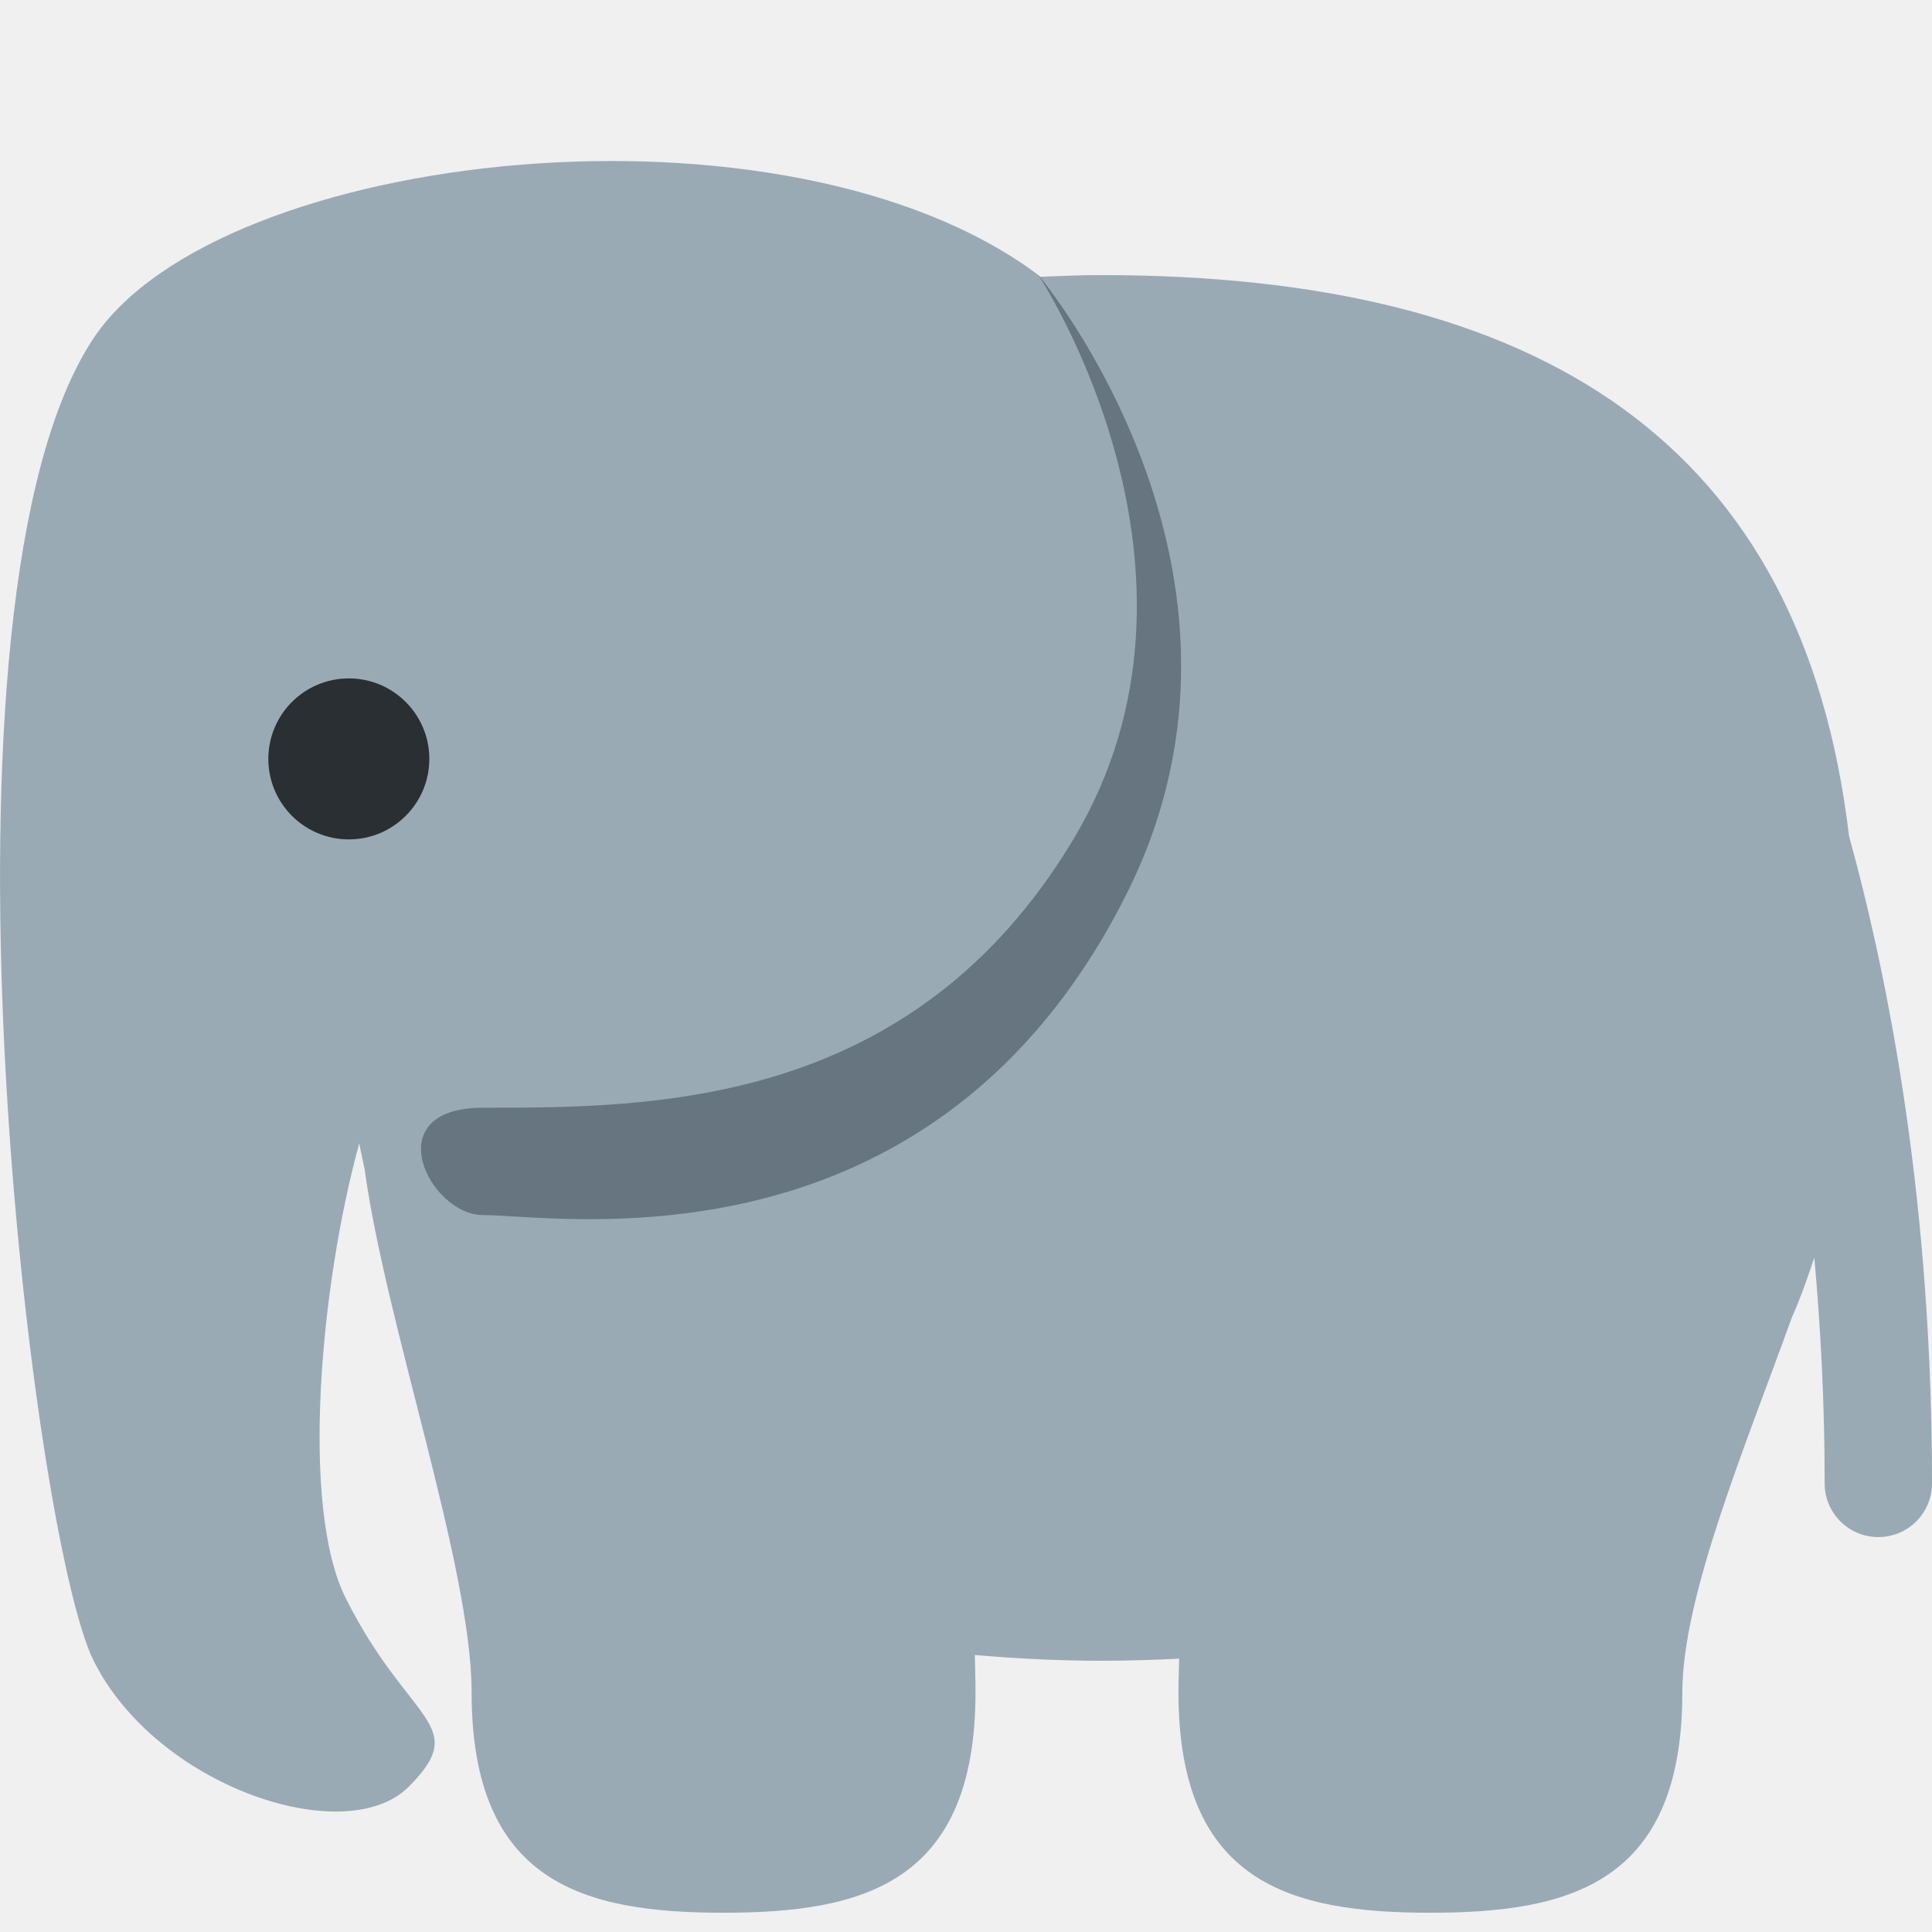
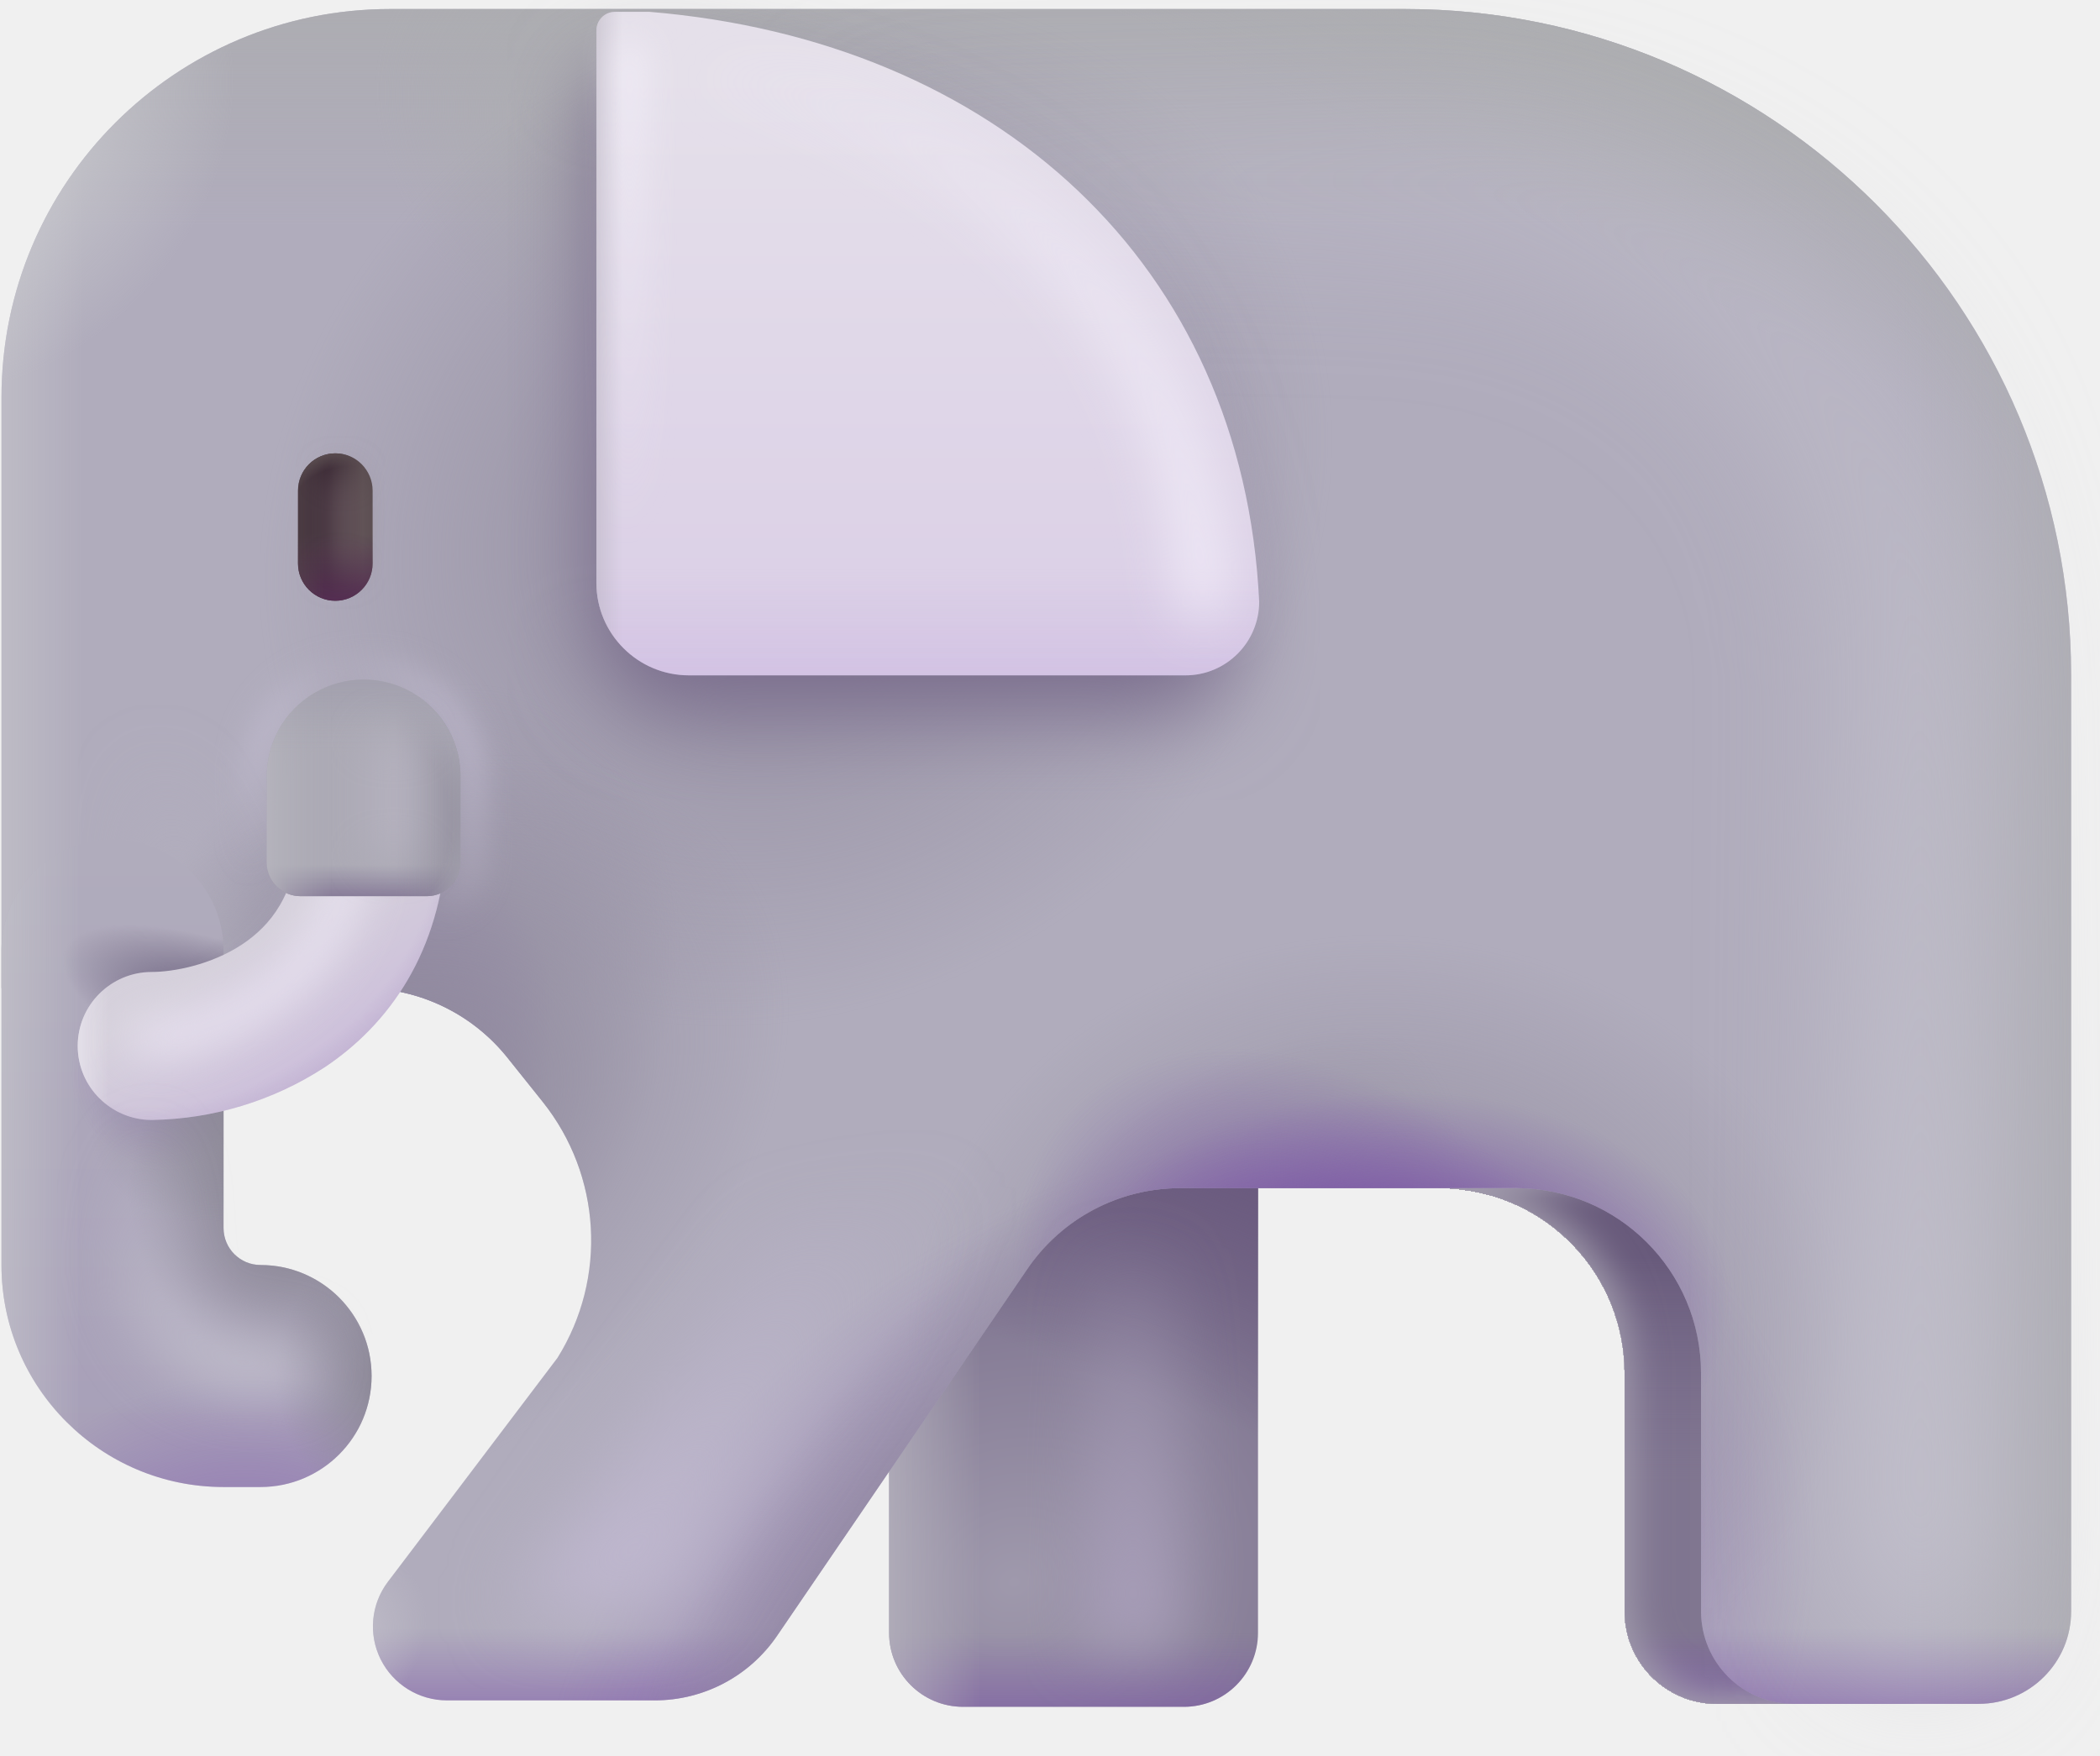
- <svg xmlns="http://www.w3.org/2000/svg" viewBox="0 0 36 36">
-   <path fill="#99AAB5" d="M34.453 15.573c-.864-7.3-5.729-10.447-13.93-10.447-.391 0-.763.017-1.139.031-.013-.01-.022-.021-.035-.031C14.655 1.605 4.091 2.779 1.745 6.3c-3.255 4.883-1.174 22.3 0 24.646 1.173 2.35 4.694 3.521 5.868 2.35 1.174-1.176 0-1.176-1.173-3.521-.85-1.701-.466-5.859.255-8.471.028.168.068.322.1.486.39 2.871 1.993 7.412 1.993 9.744 0 3.564 2.102 4.107 4.694 4.107 2.593 0 4.695-.543 4.695-4.107 0-.24-.008-.463-.012-.695.757.064 1.535.107 2.359.107.497 0 .977-.016 1.448-.039-.004.209-.013.41-.013.627 0 3.564 2.103 4.107 4.694 4.107 2.593 0 4.695-.543 4.695-4.107 0-1.801 1.192-4.625 2.039-6.982.159-.354.291-.732.42-1.117.118 1.307.193 2.706.193 4.206 0 .553.447 1 1 1s1-.447 1-1c0-5.153-.771-9.248-1.547-12.068z" />
-   <path fill="#66757F" d="M19.35 5.126S23 10.641 20 15.641c-3 5-7.838 5-11 5-2 0-1 2 0 2 1.414 0 8.395 1.211 12-6 3-6-1.65-11.515-1.65-11.515z" />
-   <circle fill="#292F33" cx="6.5" cy="14.141" r="1.5" />
+ <svg xmlns="http://www.w3.org/2000/svg" viewBox="2.00 5.03 28.37 23.72">
+   <g fill="none">
+     <g clip-path="url(#elephant-ivtBawb)">
+       <g filter="url(#elephant-imF933c)">
+         <path fill="#7F7590" d="M28.948 21.09v5.714c0 .69-.56 1.25-1.25 1.25h-2.5c-.69 0-1.25-.56-1.25-1.25v-3.219a2.5 2.5 0 0 0-2.359-2.496z" />
+         <path fill="url(#elephant-iOfenYN)" d="M28.948 21.09v5.714c0 .69-.56 1.25-1.25 1.25h-2.5c-.69 0-1.25-.56-1.25-1.25v-3.219a2.5 2.5 0 0 0-2.359-2.496z" />
+         <path fill="url(#elephant-iXCfCKc)" d="M28.948 21.09v5.714c0 .69-.56 1.25-1.25 1.25h-2.5c-.69 0-1.25-.56-1.25-1.25v-3.219a2.5 2.5 0 0 0-2.359-2.496z" />
+       </g>
+       <rect width="4.984" height="8.563" x="14.011" y="19.531" fill="url(#elephant-iyWH87R)" rx="1" />
+       <rect width="4.984" height="8.563" x="14.011" y="19.531" fill="url(#elephant-ifw27Ce)" rx="1" />
+       <rect width="4.984" height="8.563" x="14.011" y="19.531" fill="url(#elephant-itgEhWc)" rx="1" />
+       <rect width="4.984" height="8.563" x="14.011" y="19.531" fill="url(#elephant-iVRMGzb)" rx="1" />
+       <path fill="#B0ACBC" d="M2.02 10.402a5.25 5.25 0 0 1 5.25-5.25h13.71a9 9 0 0 1 9 9v12.652c0 .69-.56 1.25-1.25 1.25h-2.5c-.69 0-1.25-.56-1.25-1.25v-3.219a2.5 2.5 0 0 0-2.5-2.5h-4.535a2.5 2.5 0 0 0-2.065 1.091l-3.383 4.959a2 2 0 0 1-1.652.872H8.038a1 1 0 0 1-.797-1.604l2.29-3.024a3 3 0 0 0-.2-3.461l-.476-.596a2.5 2.5 0 0 0-1.953-.94H2.02z" />
+       <path fill="url(#elephant-ip5SHVb)" d="M2.02 10.402a5.25 5.25 0 0 1 5.25-5.25h13.71a9 9 0 0 1 9 9v12.652c0 .69-.56 1.25-1.25 1.25h-2.5c-.69 0-1.25-.56-1.25-1.25v-3.219a2.5 2.5 0 0 0-2.5-2.5h-4.535a2.5 2.5 0 0 0-2.065 1.091l-3.383 4.959a2 2 0 0 1-1.652.872H8.038a1 1 0 0 1-.797-1.604l2.29-3.024a3 3 0 0 0-.2-3.461l-.476-.596a2.5 2.5 0 0 0-1.953-.94H2.02z" />
+       <path fill="url(#elephant-i8jDfod)" d="M2.02 10.402a5.25 5.25 0 0 1 5.25-5.25h13.71a9 9 0 0 1 9 9v12.652c0 .69-.56 1.25-1.25 1.25h-2.5c-.69 0-1.25-.56-1.25-1.25v-3.219a2.5 2.5 0 0 0-2.5-2.5h-4.535a2.5 2.5 0 0 0-2.065 1.091l-3.383 4.959a2 2 0 0 1-1.652.872H8.038a1 1 0 0 1-.797-1.604l2.29-3.024a3 3 0 0 0-.2-3.461l-.476-.596a2.5 2.5 0 0 0-1.953-.94H2.02z" />
+       <path fill="url(#elephant-i4tVBpb)" d="M2.02 10.402a5.25 5.25 0 0 1 5.25-5.25h13.71a9 9 0 0 1 9 9v12.652c0 .69-.56 1.25-1.25 1.25h-2.5c-.69 0-1.25-.56-1.25-1.25v-3.219a2.5 2.5 0 0 0-2.5-2.5h-4.535a2.5 2.5 0 0 0-2.065 1.091l-3.383 4.959a2 2 0 0 1-1.652.872H8.038a1 1 0 0 1-.797-1.604l2.29-3.024a3 3 0 0 0-.2-3.461l-.476-.596a2.5 2.5 0 0 0-1.953-.94H2.02z" />
+       <path fill="url(#elephant-iDOtDKe)" d="M2.02 10.402a5.25 5.25 0 0 1 5.25-5.25h13.71a9 9 0 0 1 9 9v12.652c0 .69-.56 1.25-1.25 1.25h-2.5c-.69 0-1.25-.56-1.25-1.25v-3.219a2.5 2.5 0 0 0-2.5-2.5h-4.535a2.5 2.5 0 0 0-2.065 1.091l-3.383 4.959a2 2 0 0 1-1.652.872H8.038a1 1 0 0 1-.797-1.604l2.29-3.024a3 3 0 0 0-.2-3.461l-.476-.596a2.5 2.5 0 0 0-1.953-.94H2.02z" />
+       <path fill="url(#elephant-i7yRd6b)" d="M2.02 10.402a5.25 5.25 0 0 1 5.25-5.25h13.71a9 9 0 0 1 9 9v12.652c0 .69-.56 1.25-1.25 1.25h-2.5c-.69 0-1.25-.56-1.25-1.25v-3.219a2.5 2.5 0 0 0-2.5-2.5h-4.535a2.5 2.5 0 0 0-2.065 1.091l-3.383 4.959a2 2 0 0 1-1.652.872H8.038a1 1 0 0 1-.797-1.604l2.29-3.024a3 3 0 0 0-.2-3.461l-.476-.596a2.5 2.5 0 0 0-1.953-.94H2.02z" />
+       <path fill="url(#elephant-iRQG40b)" d="M2.02 10.402a5.25 5.25 0 0 1 5.25-5.25h13.71a9 9 0 0 1 9 9v12.652c0 .69-.56 1.25-1.25 1.25h-2.5c-.69 0-1.25-.56-1.25-1.25v-3.219a2.5 2.5 0 0 0-2.5-2.5h-4.535a2.5 2.5 0 0 0-2.065 1.091l-3.383 4.959a2 2 0 0 1-1.652.872H8.038a1 1 0 0 1-.797-1.604l2.29-3.024a3 3 0 0 0-.2-3.461l-.476-.596a2.5 2.5 0 0 0-1.953-.94H2.02z" />
+       <path fill="url(#elephant-iriKYVd)" d="M2.02 10.402a5.25 5.25 0 0 1 5.25-5.25h13.71a9 9 0 0 1 9 9v12.652c0 .69-.56 1.25-1.25 1.25h-2.5c-.69 0-1.25-.56-1.25-1.25v-3.219a2.5 2.5 0 0 0-2.5-2.5h-4.535a2.5 2.5 0 0 0-2.065 1.091l-3.383 4.959a2 2 0 0 1-1.652.872H8.038a1 1 0 0 1-.797-1.604l2.29-3.024a3 3 0 0 0-.2-3.461l-.476-.596a2.5 2.5 0 0 0-1.953-.94H2.02z" />
+       <path fill="url(#elephant-iYWohyd)" d="M2.02 10.402a5.25 5.25 0 0 1 5.25-5.25h13.71a9 9 0 0 1 9 9v12.652c0 .69-.56 1.25-1.25 1.25h-2.5c-.69 0-1.25-.56-1.25-1.25v-3.219a2.5 2.5 0 0 0-2.5-2.5h-4.535a2.5 2.5 0 0 0-2.065 1.091l-3.383 4.959a2 2 0 0 1-1.652.872H8.038a1 1 0 0 1-.797-1.604l2.29-3.024a3 3 0 0 0-.2-3.461l-.476-.596a2.5 2.5 0 0 0-1.953-.94H2.02z" />
+       <path fill="url(#elephant-iQ7wCGc)" d="M2.02 10.402a5.25 5.25 0 0 1 5.25-5.25h13.71a9 9 0 0 1 9 9v12.652c0 .69-.56 1.25-1.25 1.25h-2.5c-.69 0-1.25-.56-1.25-1.25v-3.219a2.5 2.5 0 0 0-2.5-2.5h-4.535a2.5 2.5 0 0 0-2.065 1.091l-3.383 4.959a2 2 0 0 1-1.652.872H8.038a1 1 0 0 1-.797-1.604l2.29-3.024a3 3 0 0 0-.2-3.461l-.476-.596a2.5 2.5 0 0 0-1.953-.94H2.02z" />
+       <path fill="url(#elephant-ibuBRvd)" d="M2.02 10.402a5.25 5.25 0 0 1 5.25-5.25h13.71a9 9 0 0 1 9 9v12.652c0 .69-.56 1.25-1.25 1.25h-2.5c-.69 0-1.25-.56-1.25-1.25v-3.219a2.5 2.5 0 0 0-2.5-2.5h-4.535a2.5 2.5 0 0 0-2.065 1.091l-3.383 4.959a2 2 0 0 1-1.652.872H8.038a1 1 0 0 1-.797-1.604l2.29-3.024a3 3 0 0 0-.2-3.461l-.476-.596a2.5 2.5 0 0 0-1.953-.94H2.02z" />
+       <path fill="url(#elephant-iK4U69b)" d="M2.02 10.402a5.25 5.25 0 0 1 5.25-5.25h13.71a9 9 0 0 1 9 9v12.652c0 .69-.56 1.25-1.25 1.25h-2.5c-.69 0-1.25-.56-1.25-1.25v-3.219a2.5 2.5 0 0 0-2.5-2.5h-4.535a2.5 2.5 0 0 0-2.065 1.091l-3.383 4.959a2 2 0 0 1-1.652.872H8.038a1 1 0 0 1-.797-1.604l2.29-3.024a3 3 0 0 0-.2-3.461l-.476-.596a2.5 2.5 0 0 0-1.953-.94H2.02z" />
+       <path fill="url(#elephant-iy8bTpc)" d="M2.02 10.402a5.25 5.25 0 0 1 5.25-5.25h13.71a9 9 0 0 1 9 9v12.652c0 .69-.56 1.25-1.25 1.25h-2.5c-.69 0-1.25-.56-1.25-1.25v-3.219a2.5 2.5 0 0 0-2.5-2.5h-4.535a2.5 2.5 0 0 0-2.065 1.091l-3.383 4.959a2 2 0 0 1-1.652.872H8.038a1 1 0 0 1-.797-1.604l2.29-3.024a3 3 0 0 0-.2-3.461l-.476-.596a2.5 2.5 0 0 0-1.953-.94H2.02z" />
+       <path fill="url(#elephant-iO6PCTb)" d="M2.02 10.402a5.25 5.25 0 0 1 5.25-5.25h13.71a9 9 0 0 1 9 9v12.652c0 .69-.56 1.25-1.25 1.25h-2.5c-.69 0-1.25-.56-1.25-1.25v-3.219a2.5 2.5 0 0 0-2.5-2.5h-4.535a2.5 2.5 0 0 0-2.065 1.091l-3.383 4.959a2 2 0 0 1-1.652.872H8.038a1 1 0 0 1-.797-1.604l2.29-3.024a3 3 0 0 0-.2-3.461l-.476-.596a2.5 2.5 0 0 0-1.953-.94H2.02z" />
+       <path fill="url(#elephant-i1OY6Qo)" d="M2.02 10.402a5.25 5.25 0 0 1 5.25-5.25h13.71a9 9 0 0 1 9 9v12.652c0 .69-.56 1.25-1.25 1.25h-2.5c-.69 0-1.25-.56-1.25-1.25v-3.219a2.5 2.5 0 0 0-2.5-2.5h-4.535a2.5 2.5 0 0 0-2.065 1.091l-3.383 4.959a2 2 0 0 1-1.652.872H8.038a1 1 0 0 1-.797-1.604l2.29-3.024a3 3 0 0 0-.2-3.461l-.476-.596a2.5 2.5 0 0 0-1.953-.94H2.02z" />
+       <path fill="url(#elephant-iWQb18d)" d="M2.02 10.402a5.25 5.25 0 0 1 5.25-5.25h13.71a9 9 0 0 1 9 9v12.652c0 .69-.56 1.25-1.25 1.25h-2.5c-.69 0-1.25-.56-1.25-1.25v-3.219a2.5 2.5 0 0 0-2.5-2.5h-4.535a2.5 2.5 0 0 0-2.065 1.091l-3.383 4.959a2 2 0 0 1-1.652.872H8.038a1 1 0 0 1-.797-1.604l2.29-3.024a3 3 0 0 0-.2-3.461l-.476-.596a2.5 2.5 0 0 0-1.953-.94H2.02z" />
+       <path fill="url(#elephant-i0rSCZb)" d="M2.02 10.402a5.25 5.25 0 0 1 5.25-5.25h13.71a9 9 0 0 1 9 9v12.652c0 .69-.56 1.25-1.25 1.25h-2.5c-.69 0-1.25-.56-1.25-1.25v-3.219a2.5 2.5 0 0 0-2.5-2.5h-4.535a2.5 2.5 0 0 0-2.065 1.091l-3.383 4.959a2 2 0 0 1-1.652.872H8.038a1 1 0 0 1-.797-1.604l2.29-3.024a3 3 0 0 0-.2-3.461l-.476-.596a2.5 2.5 0 0 0-1.953-.94H2.02z" />
+       <path fill="url(#elephant-iIXXG9t)" d="M2.02 10.402a5.25 5.25 0 0 1 5.25-5.25h13.71a9 9 0 0 1 9 9v12.652c0 .69-.56 1.25-1.25 1.25h-2.5c-.69 0-1.25-.56-1.25-1.25v-3.219a2.5 2.5 0 0 0-2.5-2.5h-4.535a2.5 2.5 0 0 0-2.065 1.091l-3.383 4.959a2 2 0 0 1-1.652.872H8.038a1 1 0 0 1-.797-1.604l2.29-3.024a3 3 0 0 0-.2-3.461l-.476-.596a2.5 2.5 0 0 0-1.953-.94H2.02z" />
+       <g filter="url(#elephant-ircERhe)">
+         <path fill="url(#elephant-iXQJ9qe)" d="M4.058 15.28v3.126l1.437-.157z" />
+       </g>
+       <rect width="1.008" height="1.992" x="6.026" y="11.156" fill="url(#elephant-iET8fQb)" rx=".504" />
+       <rect width="1.008" height="1.992" x="6.026" y="11.156" fill="url(#elephant-ii9BmOc)" rx=".504" />
+       <rect width="1.008" height="1.992" x="6.026" y="11.156" fill="url(#elephant-iFw4q0c)" rx=".504" />
+       <rect width="1.008" height="1.992" x="6.026" y="11.156" fill="url(#elephant-iKKG6Bb)" rx=".504" />
+       <g filter="url(#elephant-ia1VsIb)">
+         <path fill="#796C8C" d="M10.058 6.29a.24.24 0 0 1 .239-.24h.45c4.476.37 7.68 3.26 7.89 7.636a.954.954 0 0 1-.955.954h-6.427a1.2 1.2 0 0 1-1.198-1.198z" />
+       </g>
+       <g filter="url(#elephant-ijNTrib)">
+         <path stroke="url(#elephant-izFSjsj)" stroke-linecap="square" stroke-width="1.5" d="M14.198 7.445h6.742c2.334.02 7 1.462 7 7.062v11.961" />
+       </g>
+       <path fill="url(#elephant-ips8lXR)" d="M10.058 5.44a.25.25 0 0 1 .25-.25h.468c4.672.388 8.016 3.403 8.235 7.97c0 .55-.446.996-.996.996h-6.708c-.69 0-1.25-.56-1.25-1.25z" />
+       <path fill="url(#elephant-iaBZoLb)" d="M10.058 5.44a.25.25 0 0 1 .25-.25h.468c4.672.388 8.016 3.403 8.235 7.97c0 .55-.446.996-.996.996h-6.708c-.69 0-1.25-.56-1.25-1.25z" />
+       <path fill="url(#elephant-i20j9Ee)" d="M10.058 5.44a.25.25 0 0 1 .25-.25h.468c4.672.388 8.016 3.403 8.235 7.97c0 .55-.446.996-.996.996h-6.708c-.69 0-1.25-.56-1.25-1.25z" />
+       <path fill="url(#elephant-iEqTGLe)" fill-rule="evenodd" d="M3.52 16.374a1.5 1.5 0 0 1 1.5 1.5v3.75a.5.5 0 0 0 .5.5a1.5 1.5 0 0 1 0 3h-.5a3 3 0 0 1-3-3v-4.25a1.5 1.5 0 0 1 1.5-1.5" clip-rule="evenodd" />
+       <path fill="url(#elephant-i1M71wc)" fill-rule="evenodd" d="M3.52 16.374a1.5 1.5 0 0 1 1.5 1.5v3.75a.5.5 0 0 0 .5.5a1.5 1.5 0 0 1 0 3h-.5a3 3 0 0 1-3-3v-4.25a1.5 1.5 0 0 1 1.5-1.5" clip-rule="evenodd" />
+       <path fill="url(#elephant-ivgz5rp)" fill-rule="evenodd" d="M3.52 16.374a1.5 1.5 0 0 1 1.5 1.5v3.75a.5.5 0 0 0 .5.5a1.5 1.5 0 0 1 0 3h-.5a3 3 0 0 1-3-3v-4.25a1.5 1.5 0 0 1 1.5-1.5" clip-rule="evenodd" />
+       <path fill="url(#elephant-iLD70Ub)" fill-opacity=".3" fill-rule="evenodd" d="M3.52 16.374a1.5 1.5 0 0 1 1.5 1.5v3.75a.5.5 0 0 0 .5.5a1.5 1.5 0 0 1 0 3h-.5a3 3 0 0 1-3-3v-4.25a1.5 1.5 0 0 1 1.5-1.5" clip-rule="evenodd" />
+       <path fill="url(#elephant-ifuRIOc)" fill-rule="evenodd" d="M3.52 16.374a1.5 1.5 0 0 1 1.5 1.5v3.75a.5.5 0 0 0 .5.5a1.5 1.5 0 0 1 0 3h-.5a3 3 0 0 1-3-3v-4.25a1.5 1.5 0 0 1 1.5-1.5" clip-rule="evenodd" />
+       <path fill="url(#elephant-iiV0ytc)" fill-rule="evenodd" d="M3.52 16.374a1.5 1.5 0 0 1 1.5 1.5v3.75a.5.5 0 0 0 .5.5a1.5 1.5 0 0 1 0 3h-.5a3 3 0 0 1-3-3v-4.25a1.5 1.5 0 0 1 1.5-1.5" clip-rule="evenodd" />
+       <path fill="url(#elephant-iFEFhoe)" fill-rule="evenodd" d="M3.52 16.374a1.5 1.5 0 0 1 1.5 1.5v3.75a.5.5 0 0 0 .5.5a1.5 1.5 0 0 1 0 3h-.5a3 3 0 0 1-3-3v-4.25a1.5 1.5 0 0 1 1.5-1.5" clip-rule="evenodd" />
+       <path fill="url(#elephant-iWdDXGe)" fill-rule="evenodd" d="M3.52 16.374a1.5 1.5 0 0 1 1.5 1.5v3.75a.5.5 0 0 0 .5.5a1.5 1.5 0 0 1 0 3h-.5a3 3 0 0 1-3-3v-4.25a1.5 1.5 0 0 1 1.5-1.5" clip-rule="evenodd" />
+       <g filter="url(#elephant-ivkLGoc)">
+         <path stroke="url(#elephant-iVgaJUb)" stroke-width=".3" d="M8.372 16.684v-1.126a1.459 1.459 0 1 0-2.918 0v1.126c0 .334.272.606.607.606h1.704a.606.606 0 0 0 .607-.606Z" />
+         <path stroke="url(#elephant-iwZMgIb)" stroke-width=".3" d="M8.372 16.684v-1.126a1.459 1.459 0 1 0-2.918 0v1.126c0 .334.272.606.607.606h1.704a.606.606 0 0 0 .607-.606Z" />
+       </g>
+       <path fill="url(#elephant-iBWUfTb)" fill-rule="evenodd" d="M7.086 15.376a1 1 0 0 1 .947 1.05c-.076 1.473-.783 2.451-1.65 3.028a4.4 4.4 0 0 1-2.333.71a1 1 0 1 1 0-2c.29 0 .802-.094 1.225-.375c.375-.25.72-.666.76-1.466a1 1 0 0 1 1.05-.947" clip-rule="evenodd" />
+       <path fill="url(#elephant-iySXGqc)" fill-rule="evenodd" d="M7.086 15.376a1 1 0 0 1 .947 1.05c-.076 1.473-.783 2.451-1.65 3.028a4.4 4.4 0 0 1-2.333.71a1 1 0 1 1 0-2c.29 0 .802-.094 1.225-.375c.375-.25.72-.666.76-1.466a1 1 0 0 1 1.05-.947" clip-rule="evenodd" />
+       <path fill="url(#elephant-itXAdHc)" fill-rule="evenodd" d="M7.086 15.376a1 1 0 0 1 .947 1.05c-.076 1.473-.783 2.451-1.65 3.028a4.4 4.4 0 0 1-2.333.71a1 1 0 1 1 0-2c.29 0 .802-.094 1.225-.375c.375-.25.72-.666.76-1.466a1 1 0 0 1 1.05-.947" clip-rule="evenodd" />
+       <g filter="url(#elephant-iwQrKrc)">
+         <path stroke="url(#elephant-iLoIIZb)" stroke-linecap="round" stroke-width=".5" d="M11.573 6.03c2.146.271 6.488 2.076 6.688 7.126" />
+       </g>
+       <g filter="url(#elephant-iJoQ70b)">
+         <path stroke="url(#elephant-iOcBJGq)" stroke-linecap="round" stroke-width=".25" d="M10.51 5.718v7.438" />
+       </g>
+       <g filter="url(#elephant-iHYJPpe)">
+         <path stroke="url(#elephant-idJHk7L)" stroke-linecap="round" stroke-opacity=".75" stroke-width=".75" d="M3.948 19.593v2.375a1.5 1.5 0 0 0 1.5 1.5h.406" />
+       </g>
+       <g filter="url(#elephant-i34yFWk)">
+         <path stroke="#EDE7F5" stroke-linecap="round" stroke-width=".4" d="M3.948 19.062c.985 0 2.594-.76 2.781-2.422" />
+       </g>
+       <path fill="#ACAAB5" d="M5.604 15.558a1.309 1.309 0 1 1 2.617 0v1.126a.456.456 0 0 1-.456.456H6.061a.456.456 0 0 1-.457-.456z" />
+       <path fill="url(#elephant-ifn38AB)" d="M5.604 15.558a1.309 1.309 0 1 1 2.617 0v1.126a.456.456 0 0 1-.456.456H6.061a.456.456 0 0 1-.457-.456z" />
+       <path fill="url(#elephant-iLwqVFc)" d="M5.604 15.558a1.309 1.309 0 1 1 2.617 0v1.126a.456.456 0 0 1-.456.456H6.061a.456.456 0 0 1-.457-.456z" />
+       <path fill="url(#elephant-iZzPFFb)" d="M5.604 15.558a1.309 1.309 0 1 1 2.617 0v1.126a.456.456 0 0 1-.456.456H6.061a.456.456 0 0 1-.457-.456z" />
+       <path fill="url(#elephant-iwngADe)" d="M5.604 15.558a1.309 1.309 0 1 1 2.617 0v1.126a.456.456 0 0 1-.456.456H6.061a.456.456 0 0 1-.457-.456z" />
+       <path fill="url(#elephant-i1o0V8b)" fill-opacity=".5" d="M5.604 15.558a1.309 1.309 0 1 1 2.617 0v1.126a.456.456 0 0 1-.456.456H6.061a.456.456 0 0 1-.457-.456z" />
+       <g filter="url(#elephant-iTl5u5R)">
+         <path fill="#B8B4C2" d="M7.081 15.171a.234.234 0 0 1 .468 0v1.469h-.468z" />
+       </g>
+       <g filter="url(#elephant-iCcAHCe)">
+         <rect width=".207" height="1.324" x="6.499" y="11.425" fill="#87747C" rx=".104" />
+       </g>
+       <g filter="url(#elephant-ikrvBMe)">
+         <path fill="url(#elephant-i2uuW7d)" d="M16.659 21.906h1.289v5.406h-1.289z" />
+       </g>
+       <g filter="url(#elephant-iI6DLce)">
+         <path fill="url(#elephant-iM2kYfb)" d="m12.417 21.656l-3.5 5.187h2.219l4.093-5.906z" />
+       </g>
+     </g>
+     <defs>
+       <linearGradient id="elephant-iOfenYN" x1="25.507" x2="25.507" y1="28.867" y2="26.117" gradientUnits="userSpaceOnUse">
+         <stop stop-color="#7249A0" />
+         <stop offset=".659" stop-color="#7F56AE" stop-opacity="0" />
+       </linearGradient>
+       <linearGradient id="elephant-iXCfCKc" x1="25.269" x2="25.269" y1="21.999" y2="25.062" gradientUnits="userSpaceOnUse">
+         <stop stop-color="#685A7B" />
+         <stop offset="1" stop-color="#786A8C" stop-opacity="0" />
+       </linearGradient>
+       <linearGradient id="elephant-ifw27Ce" x1="16.664" x2="16.664" y1="29.218" y2="27.103" gradientUnits="userSpaceOnUse">
+         <stop stop-color="#7249A0" />
+         <stop offset="1" stop-color="#7F56AE" stop-opacity="0" />
+       </linearGradient>
+       <linearGradient id="elephant-itgEhWc" x1="18.573" x2="17.292" y1="20.374" y2="23.812" gradientUnits="userSpaceOnUse">
+         <stop offset=".153" stop-color="#6B5B7F" />
+         <stop offset="1" stop-color="#6B5B7F" stop-opacity="0" />
+       </linearGradient>
+       <linearGradient id="elephant-iVRMGzb" x1="13.386" x2="15.261" y1="28.093" y2="28.093" gradientUnits="userSpaceOnUse">
+         <stop stop-color="#BCBAC3" />
+         <stop offset="1" stop-color="#BCBAC3" stop-opacity="0" />
+       </linearGradient>
+       <linearGradient id="elephant-ip5SHVb" x1="31.386" x2="27.636" y1="21.242" y2="21.242" gradientUnits="userSpaceOnUse">
+         <stop stop-color="#ACADAF" />
+         <stop offset="1" stop-color="#ACADAF" stop-opacity="0" />
+       </linearGradient>
+       <linearGradient id="elephant-i8jDfod" x1="22.198" x2="22.198" y1="4.304" y2="8.085" gradientUnits="userSpaceOnUse">
+         <stop stop-color="#ACADAF" />
+         <stop offset="1" stop-color="#ACADAF" stop-opacity="0" />
+       </linearGradient>
+       <linearGradient id="elephant-i4tVBpb" x1="25.823" x2="24.323" y1="5.742" y2="8.773" gradientUnits="userSpaceOnUse">
+         <stop stop-color="#ACADAF" />
+         <stop offset="1" stop-color="#ACADAF" stop-opacity="0" />
+       </linearGradient>
+       <linearGradient id="elephant-i7yRd6b" x1=".823" x2="3.136" y1="12.179" y2="12.179" gradientUnits="userSpaceOnUse">
+         <stop stop-color="#CBCCCF" />
+         <stop offset="1" stop-color="#CBCCCF" stop-opacity="0" />
+       </linearGradient>
+       <linearGradient id="elephant-iK4U69b" x1="16.905" x2="16.905" y1="29.218" y2="25.406" gradientUnits="userSpaceOnUse">
+         <stop stop-color="#7249A0" />
+         <stop offset=".574" stop-color="#7F56AE" stop-opacity="0" />
+       </linearGradient>
+       <linearGradient id="elephant-iXQJ9qe" x1="4.542" x2="6.491" y1="18.124" y2="16.735" gradientUnits="userSpaceOnUse">
+         <stop stop-color="#AEACB7" />
+         <stop offset="1" stop-color="#C0B8D0" stop-opacity="0" />
+       </linearGradient>
+       <linearGradient id="elephant-iET8fQb" x1="7.034" x2="6.451" y1="12.152" y2="12.152" gradientUnits="userSpaceOnUse">
+         <stop offset=".225" stop-color="#594C4F" />
+         <stop offset="1" stop-color="#392833" />
+       </linearGradient>
+       <linearGradient id="elephant-ii9BmOc" x1="7.192" x2="7.192" y1="13.177" y2="12.241" gradientUnits="userSpaceOnUse">
+         <stop stop-color="#552D52" />
+         <stop offset="1" stop-color="#552D52" stop-opacity="0" />
+       </linearGradient>
+       <linearGradient id="elephant-iFw4q0c" x1="5.693" x2="6.387" y1="12.621" y2="12.621" gradientUnits="userSpaceOnUse">
+         <stop stop-color="#594C4F" />
+         <stop offset="1" stop-color="#594C4F" stop-opacity="0" />
+       </linearGradient>
+       <linearGradient id="elephant-izFSjsj" x1="26.323" x2="10.386" y1="28.468" y2="1.343" gradientUnits="userSpaceOnUse">
+         <stop stop-color="#CDCCD5" />
+         <stop offset="1" stop-color="#CDCCD5" stop-opacity="0" />
+       </linearGradient>
+       <linearGradient id="elephant-ips8lXR" x1="14.534" x2="14.534" y1="5.999" y2="14.156" gradientUnits="userSpaceOnUse">
+         <stop stop-color="#E5E0EA" />
+         <stop offset="1" stop-color="#DACEE6" />
+       </linearGradient>
+       <linearGradient id="elephant-iaBZoLb" x1="14.534" x2="14.534" y1="19.156" y2="12.718" gradientUnits="userSpaceOnUse">
+         <stop stop-color="#BA9CDC" />
+         <stop offset="1" stop-color="#BA9CDC" stop-opacity="0" />
+       </linearGradient>
+       <linearGradient id="elephant-i20j9Ee" x1="9.62" x2="10.409" y1="10.937" y2="10.937" gradientUnits="userSpaceOnUse">
+         <stop stop-color="#B3AEBB" />
+         <stop offset="1" stop-color="#B3AEBB" stop-opacity="0" />
+       </linearGradient>
+       <linearGradient id="elephant-iEqTGLe" x1="5.354" x2="5.354" y1="25.124" y2="16.531" gradientUnits="userSpaceOnUse">
+         <stop stop-color="#A79FB8" />
+         <stop offset="1" stop-color="#B0ACBC" />
+       </linearGradient>
+       <linearGradient id="elephant-i1M71wc" x1="1.104" x2="3.104" y1="19.059" y2="19.059" gradientUnits="userSpaceOnUse">
+         <stop stop-color="#CBCCCF" />
+         <stop offset="1" stop-color="#CBCCCF" stop-opacity="0" />
+       </linearGradient>
+       <linearGradient id="elephant-iVgaJUb" x1="8.682" x2="6.913" y1="14.765" y2="15.609" gradientUnits="userSpaceOnUse">
+         <stop stop-color="#C7C1D7" />
+         <stop offset="1" stop-color="#B9B4C5" stop-opacity="0" />
+       </linearGradient>
+       <linearGradient id="elephant-iwZMgIb" x1="5.214" x2="6.011" y1="15.109" y2="15.499" gradientUnits="userSpaceOnUse">
+         <stop stop-color="#C7C1D7" />
+         <stop offset="1" stop-color="#B9B4C5" stop-opacity="0" />
+       </linearGradient>
+       <linearGradient id="elephant-iBWUfTb" x1="5.151" x2="6.479" y1="17.953" y2="20.046" gradientUnits="userSpaceOnUse">
+         <stop stop-color="#D5D0DB" />
+         <stop offset="1" stop-color="#CABADB" />
+       </linearGradient>
+       <linearGradient id="elephant-iySXGqc" x1="2.917" x2="3.472" y1="19.492" y2="19.492" gradientUnits="userSpaceOnUse">
+         <stop stop-color="#E8E4ED" />
+         <stop offset="1" stop-color="#E8E4ED" stop-opacity="0" />
+       </linearGradient>
+       <linearGradient id="elephant-iLoIIZb" x1="18.729" x2="11.323" y1="13.562" y2="5.656" gradientUnits="userSpaceOnUse">
+         <stop stop-color="#F9F5FF" />
+         <stop offset="1" stop-color="#F9F5FF" stop-opacity="0" />
+       </linearGradient>
+       <linearGradient id="elephant-iOcBJGq" x1="10.473" x2="8.613" y1="12.218" y2="11.673" gradientUnits="userSpaceOnUse">
+         <stop stop-color="#F9F5FF" stop-opacity="0" />
+         <stop offset="1" stop-color="#F9F5FF" />
+       </linearGradient>
+       <linearGradient id="elephant-idJHk7L" x1="5.133" x2="4.097" y1="23.738" y2="20.107" gradientUnits="userSpaceOnUse">
+         <stop stop-color="#CDCCD5" />
+         <stop offset="1" stop-color="#CDCCD5" stop-opacity="0" />
+       </linearGradient>
+       <linearGradient id="elephant-ifn38AB" x1="6.913" x2="6.913" y1="17.14" y2="16.718" gradientUnits="userSpaceOnUse">
+         <stop stop-color="#887D99" />
+         <stop offset="1" stop-color="#887D99" stop-opacity="0" />
+       </linearGradient>
+       <linearGradient id="elephant-iLwqVFc" x1="8.542" x2="7.323" y1="17.14" y2="17.14" gradientUnits="userSpaceOnUse">
+         <stop stop-color="#8A8696" />
+         <stop offset="1" stop-color="#928E9E" stop-opacity="0" />
+       </linearGradient>
+       <linearGradient id="elephant-iwngADe" x1="5.354" x2="6.479" y1="17.031" y2="17.031" gradientUnits="userSpaceOnUse">
+         <stop stop-color="#BAB9C2" />
+         <stop offset="1" stop-color="#ACABB3" stop-opacity="0" />
+       </linearGradient>
+       <linearGradient id="elephant-i1o0V8b" x1="6.913" x2="6.913" y1="14.124" y2="15.249" gradientUnits="userSpaceOnUse">
+         <stop stop-color="#9A97A7" />
+         <stop offset="1" stop-color="#A9A7B2" stop-opacity="0" />
+       </linearGradient>
+       <linearGradient id="elephant-i2uuW7d" x1="17.948" x2="17.948" y1="27.312" y2="21.499" gradientUnits="userSpaceOnUse">
+         <stop stop-color="#A99FBA" />
+         <stop offset="1" stop-color="#A99FBA" stop-opacity="0" />
+       </linearGradient>
+       <linearGradient id="elephant-iM2kYfb" x1="10.198" x2="14.323" y1="26.843" y2="20.499" gradientUnits="userSpaceOnUse">
+         <stop stop-color="#C0B8D0" />
+         <stop offset="1" stop-color="#C0B8D0" stop-opacity="0" />
+       </linearGradient>
+       <radialGradient id="elephant-iyWH87R" cx="0" cy="0" r="1" gradientTransform="matrix(2.625 6.8125 -7.86845 3.03188 15.698 26.406)" gradientUnits="userSpaceOnUse">
+         <stop stop-color="#9F99AC" />
+         <stop offset="1" stop-color="#685A7C" />
+       </radialGradient>
+       <radialGradient id="elephant-iDOtDKe" cx="0" cy="0" r="1" gradientTransform="matrix(-4 -1.99607 1.4558 -2.91732 11.323 7.148)" gradientUnits="userSpaceOnUse">
+         <stop stop-color="#ACADAF" />
+         <stop offset="1" stop-color="#ACADAF" stop-opacity="0" />
+       </radialGradient>
+       <radialGradient id="elephant-iRQG40b" cx="0" cy="0" r="1" gradientTransform="matrix(2.6875 2.40625 -3.09329 3.45484 1.792 6.96)" gradientUnits="userSpaceOnUse">
+         <stop stop-color="#CBCCCF" />
+         <stop offset=".81" stop-color="#CBCCCF" stop-opacity="0" />
+       </radialGradient>
+       <radialGradient id="elephant-iriKYVd" cx="0" cy="0" r="1" gradientTransform="matrix(2.53125 -3.54687 2.12457 1.51622 6.167 20.46)" gradientUnits="userSpaceOnUse">
+         <stop stop-color="#7F56AE" />
+         <stop offset="1" stop-color="#7F56AE" stop-opacity="0" />
+       </radialGradient>
+       <radialGradient id="elephant-iYWohyd" cx="0" cy="0" r="1" gradientTransform="matrix(-5.99997 4.67387 -4.04625 -5.19426 12.76 11.93)" gradientUnits="userSpaceOnUse">
+         <stop stop-color="#918B9E" />
+         <stop offset="1" stop-color="#918B9E" stop-opacity="0" />
+       </radialGradient>
+       <radialGradient id="elephant-iQ7wCGc" cx="0" cy="0" r="1" gradientTransform="matrix(2.5 -4.8125 3.28204 1.70496 7.073 19.367)" gradientUnits="userSpaceOnUse">
+         <stop stop-color="#918B9E" />
+         <stop offset="1" stop-color="#918B9E" stop-opacity="0" />
+       </radialGradient>
+       <radialGradient id="elephant-ibuBRvd" cx="0" cy="0" r="1" gradientTransform="matrix(5.25 -3.92773 2.67865 3.58041 6.76 20.53)" gradientUnits="userSpaceOnUse">
+         <stop stop-color="#918B9E" />
+         <stop offset="1" stop-color="#918B9E" stop-opacity="0" />
+       </radialGradient>
+       <radialGradient id="elephant-iy8bTpc" cx="0" cy="0" r="1" gradientTransform="rotate(-125.725 16.132 9.443)scale(6.95764 9.37374)" gradientUnits="userSpaceOnUse">
+         <stop stop-color="#7249A0" />
+         <stop offset="1" stop-color="#7F56AE" stop-opacity="0" />
+       </radialGradient>
+       <radialGradient id="elephant-iO6PCTb" cx="0" cy="0" r="1" gradientTransform="matrix(0 -5.5 6.375 0 20.636 23.156)" gradientUnits="userSpaceOnUse">
+         <stop stop-color="#918B9E" />
+         <stop offset="1" stop-color="#918B9E" stop-opacity="0" />
+       </radialGradient>
+       <radialGradient id="elephant-i1OY6Qo" cx="0" cy="0" r="1" gradientTransform="matrix(-2.6875 -2.09374 5.5104 -7.07307 15.667 26.28)" gradientUnits="userSpaceOnUse">
+         <stop offset=".338" stop-color="#918B9E" />
+         <stop offset="1" stop-color="#918B9E" stop-opacity="0" />
+       </radialGradient>
+       <radialGradient id="elephant-iWQb18d" cx="0" cy="0" r="1" gradientTransform="matrix(-4.38563 -4.43753 2.96952 -2.9348 20.386 23.906)" gradientUnits="userSpaceOnUse">
+         <stop offset=".12" stop-color="#7249A0" />
+         <stop offset=".886" stop-color="#7F56AE" stop-opacity="0" />
+       </radialGradient>
+       <radialGradient id="elephant-i0rSCZb" cx="0" cy="0" r="1" gradientTransform="matrix(0 -2.84375 4.46875 0 20.917 22.624)" gradientUnits="userSpaceOnUse">
+         <stop offset=".12" stop-color="#7249A0" />
+         <stop offset="1" stop-color="#7F56AE" stop-opacity="0" />
+       </radialGradient>
+       <radialGradient id="elephant-iIXXG9t" cx="0" cy="0" r="1" gradientTransform="matrix(1.96875 -1.29687 .90634 1.37589 6.073 27.39)" gradientUnits="userSpaceOnUse">
+         <stop stop-color="#C9C7D0" />
+         <stop offset=".781" stop-color="#C9C7D0" stop-opacity="0" />
+       </radialGradient>
+       <radialGradient id="elephant-iKKG6Bb" cx="0" cy="0" r="1" gradientTransform="rotate(-109.696 7.684 3.767)scale(1.15346 1.13149)" gradientUnits="userSpaceOnUse">
+         <stop offset=".814" stop-color="#594C4F" stop-opacity="0" />
+         <stop offset="1" stop-color="#594C4F" />
+       </radialGradient>
+       <radialGradient id="elephant-ivgz5rp" cx="0" cy="0" r="1" gradientTransform="matrix(-.65625 -4.4375 4.30025 -.63595 5.339 28.109)" gradientUnits="userSpaceOnUse">
+         <stop stop-color="#7F56AE" />
+         <stop offset="1" stop-color="#7F56AE" stop-opacity="0" />
+       </radialGradient>
+       <radialGradient id="elephant-iLD70Ub" cx="0" cy="0" r="1" gradientTransform="matrix(-.84375 .65625 -.74796 -.96166 4.089 19.687)" gradientUnits="userSpaceOnUse">
+         <stop stop-color="#7F56AE" />
+         <stop offset="1" stop-color="#7F56AE" stop-opacity="0" />
+       </radialGradient>
+       <radialGradient id="elephant-ifuRIOc" cx="0" cy="0" r="1" gradientTransform="matrix(-1.90626 1.06249 -1.18514 -2.12631 5.886 21.343)" gradientUnits="userSpaceOnUse">
+         <stop stop-color="#85828E" />
+         <stop offset=".959" stop-color="#85828E" stop-opacity="0" />
+       </radialGradient>
+       <radialGradient id="elephant-iiV0ytc" cx="0" cy="0" r="1" gradientTransform="matrix(-1.75 0 0 -1.95202 7.48 23.624)" gradientUnits="userSpaceOnUse">
+         <stop stop-color="#85828E" />
+         <stop offset="1" stop-color="#85828E" stop-opacity="0" />
+       </radialGradient>
+       <radialGradient id="elephant-iFEFhoe" cx="0" cy="0" r="1" gradientTransform="rotate(146.143 .009 10.536)scale(2.97286 1.84224)" gradientUnits="userSpaceOnUse">
+         <stop stop-color="#85828E" />
+         <stop offset="1" stop-color="#85828E" stop-opacity="0" />
+       </radialGradient>
+       <radialGradient id="elephant-iWdDXGe" cx="0" cy="0" r="1" gradientTransform="rotate(-157.557 4.737 8.95)scale(3.11059 1.03352)" gradientUnits="userSpaceOnUse">
+         <stop offset=".346" stop-color="#6E6380" />
+         <stop offset=".983" stop-color="#6E6380" stop-opacity="0" />
+       </radialGradient>
+       <radialGradient id="elephant-itXAdHc" cx="0" cy="0" r="1" gradientTransform="matrix(1.57812 2.23437 -3.46966 2.4506 5.136 17.593)" gradientUnits="userSpaceOnUse">
+         <stop offset=".717" stop-color="#B9A9CB" stop-opacity="0" />
+         <stop offset=".962" stop-color="#B9A9CB" />
+       </radialGradient>
+       <radialGradient id="elephant-iZzPFFb" cx="0" cy="0" r="1" gradientTransform="matrix(.36328 -1.96093 1.58152 .293 6.913 16.288)" gradientUnits="userSpaceOnUse">
+         <stop offset=".713" stop-color="#A9A7B3" stop-opacity="0" />
+         <stop offset="1" stop-color="#A9A7B3" />
+       </radialGradient>
+       <filter id="elephant-imF933c" width="7.459" height="7.065" x="21.589" y="20.989" color-interpolation-filters="sRGB" filterUnits="userSpaceOnUse">
+         <feFlood flood-opacity="0" result="BackgroundImageFix" />
+         <feBlend in="SourceGraphic" in2="BackgroundImageFix" result="shape" />
+         <feColorMatrix in="SourceAlpha" result="hardAlpha" values="0 0 0 0 0 0 0 0 0 0 0 0 0 0 0 0 0 0 127 0" />
+         <feOffset dx=".1" dy="-.1" />
+         <feGaussianBlur stdDeviation=".25" />
+         <feComposite in2="hardAlpha" k2="-1" k3="1" operator="arithmetic" />
+         <feColorMatrix values="0 0 0 0 0.631 0 0 0 0 0.608 0 0 0 0 0.675 0 0 0 1 0" />
+         <feBlend in2="shape" result="effect1_innerShadow_28327_3476" />
+       </filter>
+       <filter id="elephant-ircERhe" width="3.438" height="5.125" x="3.058" y="14.281" color-interpolation-filters="sRGB" filterUnits="userSpaceOnUse">
+         <feFlood flood-opacity="0" result="BackgroundImageFix" />
+         <feBlend in="SourceGraphic" in2="BackgroundImageFix" result="shape" />
+         <feGaussianBlur result="effect1_foregroundBlur_28327_3476" stdDeviation=".5" />
+       </filter>
+       <filter id="elephant-ia1VsIb" width="10.979" height="10.99" x="8.857" y="4.85" color-interpolation-filters="sRGB" filterUnits="userSpaceOnUse">
+         <feFlood flood-opacity="0" result="BackgroundImageFix" />
+         <feBlend in="SourceGraphic" in2="BackgroundImageFix" result="shape" />
+         <feGaussianBlur result="effect1_foregroundBlur_28327_3476" stdDeviation=".6" />
+       </filter>
+       <filter id="elephant-ijNTrib" width="19.242" height="24.523" x="11.448" y="4.695" color-interpolation-filters="sRGB" filterUnits="userSpaceOnUse">
+         <feFlood flood-opacity="0" result="BackgroundImageFix" />
+         <feBlend in="SourceGraphic" in2="BackgroundImageFix" result="shape" />
+         <feGaussianBlur result="effect1_foregroundBlur_28327_3476" stdDeviation="1" />
+       </filter>
+       <filter id="elephant-ivkLGoc" width="4.017" height="4.291" x="4.904" y="13.549" color-interpolation-filters="sRGB" filterUnits="userSpaceOnUse">
+         <feFlood flood-opacity="0" result="BackgroundImageFix" />
+         <feBlend in="SourceGraphic" in2="BackgroundImageFix" result="shape" />
+         <feGaussianBlur result="effect1_foregroundBlur_28327_3476" stdDeviation=".2" />
+       </filter>
+       <filter id="elephant-iwQrKrc" width="8.688" height="9.125" x="10.573" y="5.031" color-interpolation-filters="sRGB" filterUnits="userSpaceOnUse">
+         <feFlood flood-opacity="0" result="BackgroundImageFix" />
+         <feBlend in="SourceGraphic" in2="BackgroundImageFix" result="shape" />
+         <feGaussianBlur result="effect1_foregroundBlur_28327_3476" stdDeviation=".375" />
+       </filter>
+       <filter id="elephant-iJoQ70b" width="1.25" height="8.688" x="9.886" y="5.093" color-interpolation-filters="sRGB" filterUnits="userSpaceOnUse">
+         <feFlood flood-opacity="0" result="BackgroundImageFix" />
+         <feBlend in="SourceGraphic" in2="BackgroundImageFix" result="shape" />
+         <feGaussianBlur result="effect1_foregroundBlur_28327_3476" stdDeviation=".25" />
+       </filter>
+       <filter id="elephant-iHYJPpe" width="4.256" height="6.225" x="2.773" y="18.418" color-interpolation-filters="sRGB" filterUnits="userSpaceOnUse">
+         <feFlood flood-opacity="0" result="BackgroundImageFix" />
+         <feBlend in="SourceGraphic" in2="BackgroundImageFix" result="shape" />
+         <feGaussianBlur result="effect1_foregroundBlur_28327_3476" stdDeviation=".4" />
+       </filter>
+       <filter id="elephant-i34yFWk" width="4.381" height="4.022" x="3.148" y="15.84" color-interpolation-filters="sRGB" filterUnits="userSpaceOnUse">
+         <feFlood flood-opacity="0" result="BackgroundImageFix" />
+         <feBlend in="SourceGraphic" in2="BackgroundImageFix" result="shape" />
+         <feGaussianBlur result="effect1_foregroundBlur_28327_3476" stdDeviation=".3" />
+       </filter>
+       <filter id="elephant-iTl5u5R" width="1.668" height="2.903" x="6.481" y="14.337" color-interpolation-filters="sRGB" filterUnits="userSpaceOnUse">
+         <feFlood flood-opacity="0" result="BackgroundImageFix" />
+         <feBlend in="SourceGraphic" in2="BackgroundImageFix" result="shape" />
+         <feGaussianBlur result="effect1_foregroundBlur_28327_3476" stdDeviation=".3" />
+       </filter>
+       <filter id="elephant-iCcAHCe" width="1.207" height="2.324" x="5.999" y="10.925" color-interpolation-filters="sRGB" filterUnits="userSpaceOnUse">
+         <feFlood flood-opacity="0" result="BackgroundImageFix" />
+         <feBlend in="SourceGraphic" in2="BackgroundImageFix" result="shape" />
+         <feGaussianBlur result="effect1_foregroundBlur_28327_3476" stdDeviation=".25" />
+       </filter>
+       <filter id="elephant-ikrvBMe" width="2.889" height="7.006" x="15.859" y="21.106" color-interpolation-filters="sRGB" filterUnits="userSpaceOnUse">
+         <feFlood flood-opacity="0" result="BackgroundImageFix" />
+         <feBlend in="SourceGraphic" in2="BackgroundImageFix" result="shape" />
+         <feGaussianBlur result="effect1_foregroundBlur_28327_3476" stdDeviation=".4" />
+       </filter>
+       <filter id="elephant-iI6DLce" width="8.313" height="7.906" x="7.917" y="19.937" color-interpolation-filters="sRGB" filterUnits="userSpaceOnUse">
+         <feFlood flood-opacity="0" result="BackgroundImageFix" />
+         <feBlend in="SourceGraphic" in2="BackgroundImageFix" result="shape" />
+         <feGaussianBlur result="effect1_foregroundBlur_28327_3476" stdDeviation=".5" />
+       </filter>
+       <clipPath id="elephant-ivtBawb">
+         <path fill="#fff" d="M0 .64h32v32H0z" />
+       </clipPath>
+     </defs>
+   </g>
</svg>
